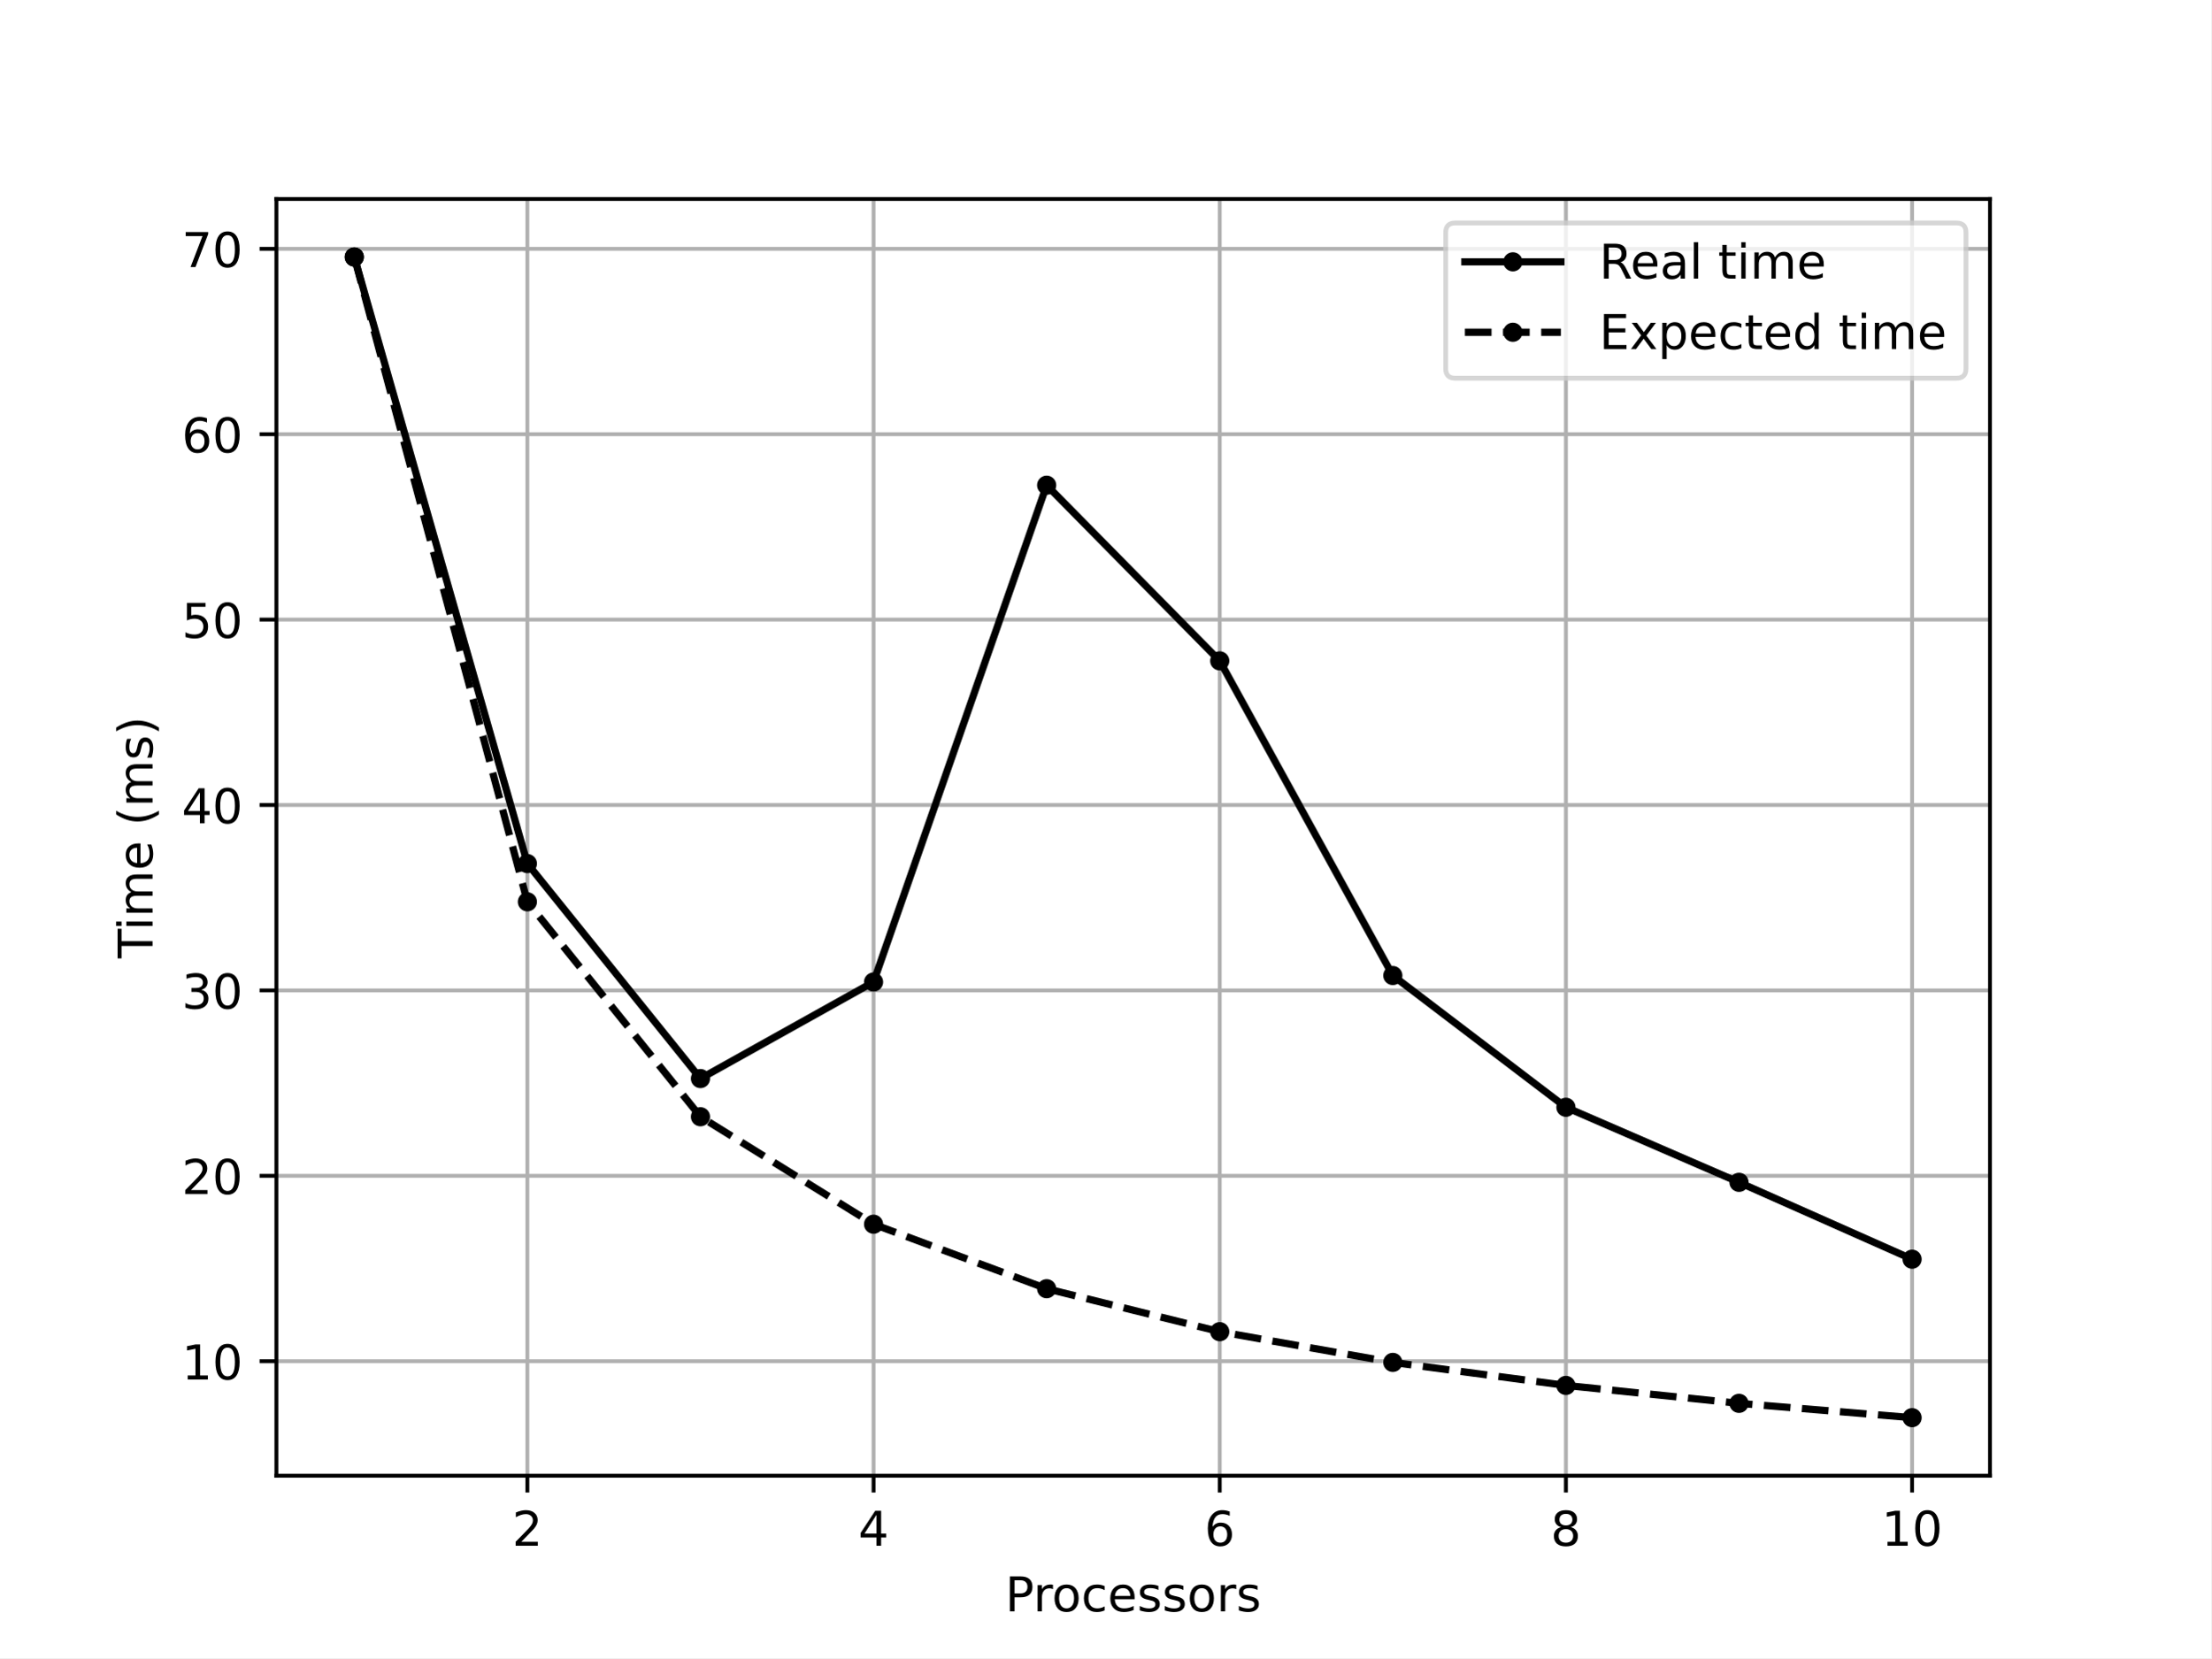
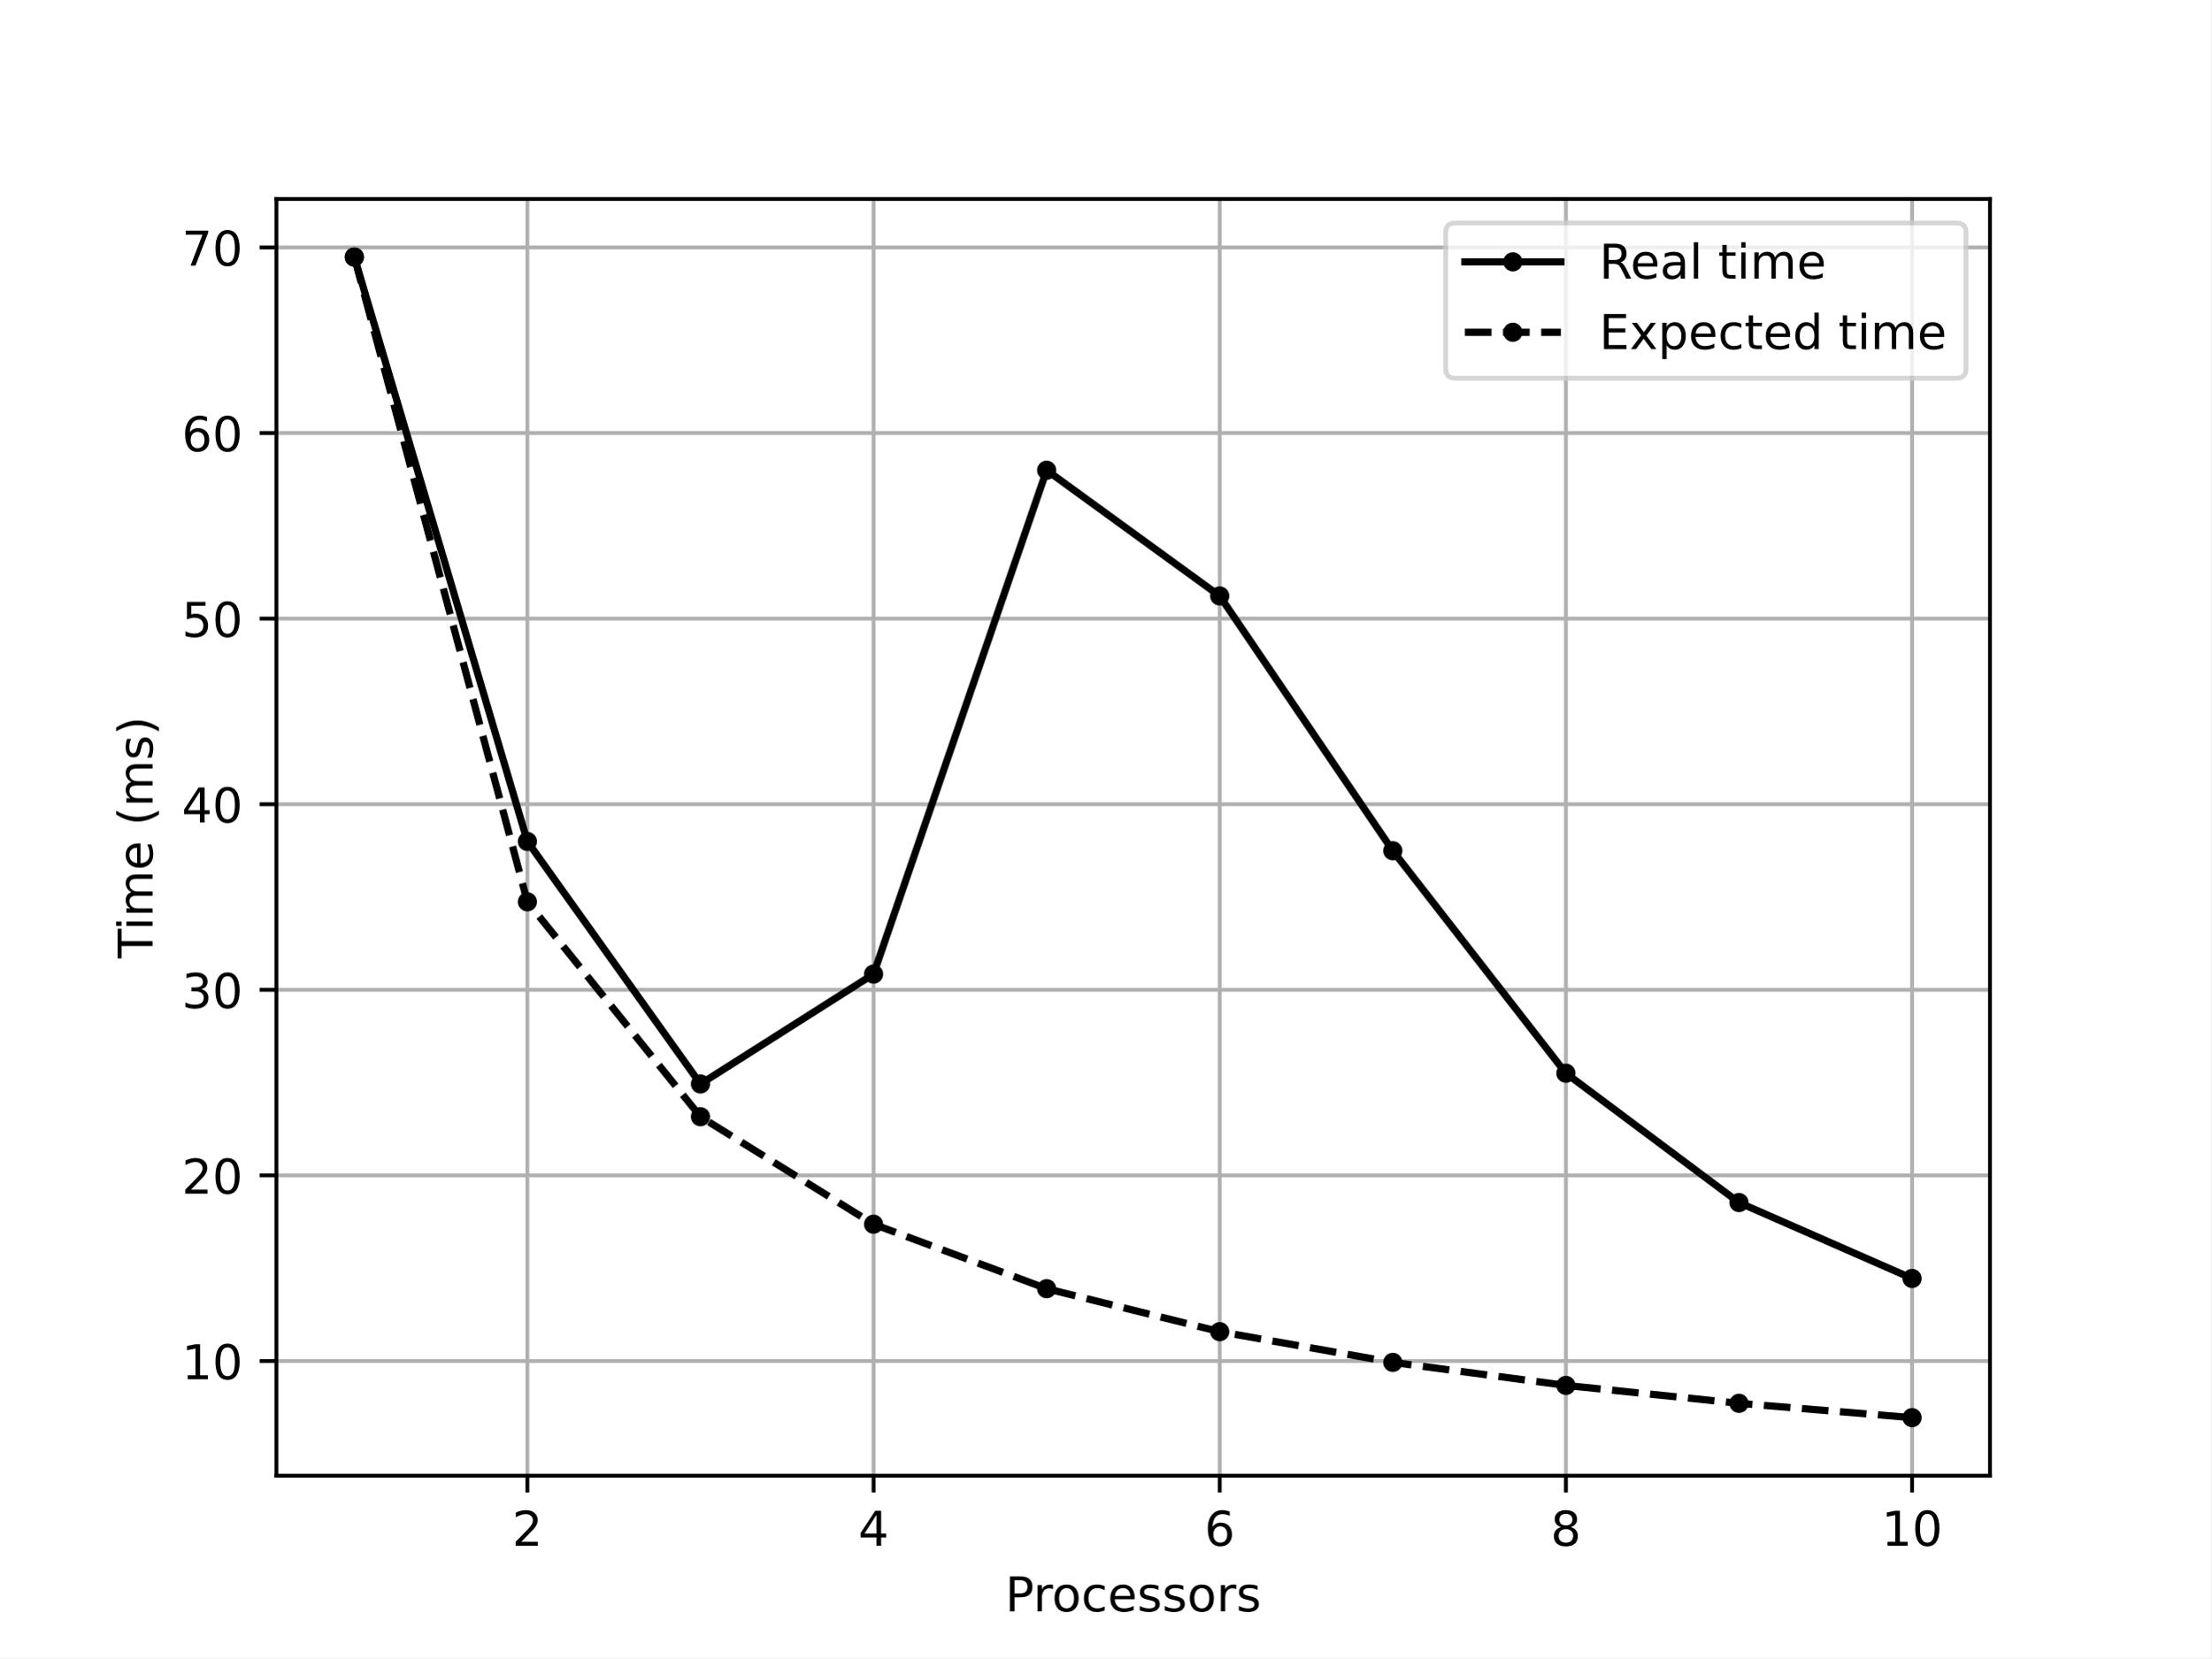
<svg xmlns="http://www.w3.org/2000/svg" xmlns:xlink="http://www.w3.org/1999/xlink" width="460.8pt" height="345.6pt" viewBox="0 0 460.8 345.6" version="1.1">
  <defs>
    <style type="text/css">*{stroke-linejoin: round; stroke-linecap: butt}</style>
  </defs>
  <g id="figure_1">
    <g id="patch_1">
      <path d="M 0 345.6  L 460.8 345.6  L 460.8 0  L 0 0  z " style="fill: #ffffff" />
    </g>
    <g id="axes_1">
      <g id="patch_2">
        <path d="M 57.6 307.584  L 414.72 307.584  L 414.72 41.472  L 57.6 41.472  z " style="fill: #ffffff" />
      </g>
      <g id="matplotlib.axis_1">
        <g id="xtick_1">
          <g id="line2d_1">
-             <path d="M 109.905 307.584  L 109.905 41.472  " clip-path="url(#pf9bf7e2bb9)" style="fill: none; stroke: #b0b0b0; stroke-width: 0.8; stroke-linecap: square" />
+             <path d="M 109.905 307.584  L 109.905 41.472  " clip-path="url(#p9d6f974a1a)" style="fill: none; stroke: #b0b0b0; stroke-width: 0.8; stroke-linecap: square" />
          </g>
          <g id="line2d_2">
            <defs>
-               <path id="md83dcb4586" d="M 0 0  L 0 3.5  " style="stroke: #000000; stroke-width: 0.8" />
-             </defs>
-             <g>
-               <use xlink:href="#md83dcb4586" x="109.905" y="307.584" style="stroke: #000000; stroke-width: 0.8" />
+               <path id="mb2185b8dea" d="M 0 0  L 0 3.5  " style="stroke: #000000; stroke-width: 0.8" />
+             </defs>
+             <g>
+               <use xlink:href="#mb2185b8dea" x="109.905" y="307.584" style="stroke: #000000; stroke-width: 0.8" />
            </g>
          </g>
          <g id="text_1">
            <g transform="translate(106.7242 322.1824) scale(0.1 -0.1)">
              <defs>
                <path id="DejaVuSans-32" d="M 1228 531  L 3431 531  L 3431 0  L 469 0  L 469 531  Q 828 903 1448 1529  Q 2069 2156 2228 2338  Q 2531 2678 2651 2914  Q 2772 3150 2772 3378  Q 2772 3750 2511 3984  Q 2250 4219 1831 4219  Q 1534 4219 1204 4116  Q 875 4013 500 3803  L 500 4441  Q 881 4594 1212 4672  Q 1544 4750 1819 4750  Q 2544 4750 2975 4387  Q 3406 4025 3406 3419  Q 3406 3131 3298 2873  Q 3191 2616 2906 2266  Q 2828 2175 2409 1742  Q 1991 1309 1228 531  z " transform="scale(0.015625)" />
              </defs>
              <use xlink:href="#DejaVuSans-32" />
            </g>
          </g>
        </g>
        <g id="xtick_2">
          <g id="line2d_3">
-             <path d="M 182.051 307.584  L 182.051 41.472  " clip-path="url(#pf9bf7e2bb9)" style="fill: none; stroke: #b0b0b0; stroke-width: 0.8; stroke-linecap: square" />
+             <path d="M 182.051 307.584  L 182.051 41.472  " clip-path="url(#p9d6f974a1a)" style="fill: none; stroke: #b0b0b0; stroke-width: 0.8; stroke-linecap: square" />
          </g>
          <g id="line2d_4">
            <g>
-               <use xlink:href="#md83dcb4586" x="182.051" y="307.584" style="stroke: #000000; stroke-width: 0.8" />
+               <use xlink:href="#mb2185b8dea" x="182.051" y="307.584" style="stroke: #000000; stroke-width: 0.8" />
            </g>
          </g>
          <g id="text_2">
            <g transform="translate(178.8697 322.1824) scale(0.1 -0.1)">
              <defs>
                <path id="DejaVuSans-34" d="M 2419 4116  L 825 1625  L 2419 1625  L 2419 4116  z M 2253 4666  L 3047 4666  L 3047 1625  L 3713 1625  L 3713 1100  L 3047 1100  L 3047 0  L 2419 0  L 2419 1100  L 313 1100  L 313 1709  L 2253 4666  z " transform="scale(0.015625)" />
              </defs>
              <use xlink:href="#DejaVuSans-34" />
            </g>
          </g>
        </g>
        <g id="xtick_3">
          <g id="line2d_5">
-             <path d="M 254.196 307.584  L 254.196 41.472  " clip-path="url(#pf9bf7e2bb9)" style="fill: none; stroke: #b0b0b0; stroke-width: 0.8; stroke-linecap: square" />
+             <path d="M 254.196 307.584  L 254.196 41.472  " clip-path="url(#p9d6f974a1a)" style="fill: none; stroke: #b0b0b0; stroke-width: 0.8; stroke-linecap: square" />
          </g>
          <g id="line2d_6">
            <g>
-               <use xlink:href="#md83dcb4586" x="254.196" y="307.584" style="stroke: #000000; stroke-width: 0.8" />
+               <use xlink:href="#mb2185b8dea" x="254.196" y="307.584" style="stroke: #000000; stroke-width: 0.8" />
            </g>
          </g>
          <g id="text_3">
            <g transform="translate(251.0151 322.1824) scale(0.1 -0.1)">
              <defs>
                <path id="DejaVuSans-36" d="M 2113 2584  Q 1688 2584 1439 2293  Q 1191 2003 1191 1497  Q 1191 994 1439 701  Q 1688 409 2113 409  Q 2538 409 2786 701  Q 3034 994 3034 1497  Q 3034 2003 2786 2293  Q 2538 2584 2113 2584  z M 3366 4563  L 3366 3988  Q 3128 4100 2886 4159  Q 2644 4219 2406 4219  Q 1781 4219 1451 3797  Q 1122 3375 1075 2522  Q 1259 2794 1537 2939  Q 1816 3084 2150 3084  Q 2853 3084 3261 2657  Q 3669 2231 3669 1497  Q 3669 778 3244 343  Q 2819 -91 2113 -91  Q 1303 -91 875 529  Q 447 1150 447 2328  Q 447 3434 972 4092  Q 1497 4750 2381 4750  Q 2619 4750 2861 4703  Q 3103 4656 3366 4563  z " transform="scale(0.015625)" />
              </defs>
              <use xlink:href="#DejaVuSans-36" />
            </g>
          </g>
        </g>
        <g id="xtick_4">
          <g id="line2d_7">
-             <path d="M 326.342 307.584  L 326.342 41.472  " clip-path="url(#pf9bf7e2bb9)" style="fill: none; stroke: #b0b0b0; stroke-width: 0.8; stroke-linecap: square" />
+             <path d="M 326.342 307.584  L 326.342 41.472  " clip-path="url(#p9d6f974a1a)" style="fill: none; stroke: #b0b0b0; stroke-width: 0.8; stroke-linecap: square" />
          </g>
          <g id="line2d_8">
            <g>
-               <use xlink:href="#md83dcb4586" x="326.342" y="307.584" style="stroke: #000000; stroke-width: 0.8" />
+               <use xlink:href="#mb2185b8dea" x="326.342" y="307.584" style="stroke: #000000; stroke-width: 0.8" />
            </g>
          </g>
          <g id="text_4">
            <g transform="translate(323.1606 322.1824) scale(0.1 -0.1)">
              <defs>
                <path id="DejaVuSans-38" d="M 2034 2216  Q 1584 2216 1326 1975  Q 1069 1734 1069 1313  Q 1069 891 1326 650  Q 1584 409 2034 409  Q 2484 409 2743 651  Q 3003 894 3003 1313  Q 3003 1734 2745 1975  Q 2488 2216 2034 2216  z M 1403 2484  Q 997 2584 770 2862  Q 544 3141 544 3541  Q 544 4100 942 4425  Q 1341 4750 2034 4750  Q 2731 4750 3128 4425  Q 3525 4100 3525 3541  Q 3525 3141 3298 2862  Q 3072 2584 2669 2484  Q 3125 2378 3379 2068  Q 3634 1759 3634 1313  Q 3634 634 3220 271  Q 2806 -91 2034 -91  Q 1263 -91 848 271  Q 434 634 434 1313  Q 434 1759 690 2068  Q 947 2378 1403 2484  z M 1172 3481  Q 1172 3119 1398 2916  Q 1625 2713 2034 2713  Q 2441 2713 2670 2916  Q 2900 3119 2900 3481  Q 2900 3844 2670 4047  Q 2441 4250 2034 4250  Q 1625 4250 1398 4047  Q 1172 3844 1172 3481  z " transform="scale(0.015625)" />
              </defs>
              <use xlink:href="#DejaVuSans-38" />
            </g>
          </g>
        </g>
        <g id="xtick_5">
          <g id="line2d_9">
-             <path d="M 398.487 307.584  L 398.487 41.472  " clip-path="url(#pf9bf7e2bb9)" style="fill: none; stroke: #b0b0b0; stroke-width: 0.8; stroke-linecap: square" />
+             <path d="M 398.487 307.584  L 398.487 41.472  " clip-path="url(#p9d6f974a1a)" style="fill: none; stroke: #b0b0b0; stroke-width: 0.8; stroke-linecap: square" />
          </g>
          <g id="line2d_10">
            <g>
-               <use xlink:href="#md83dcb4586" x="398.487" y="307.584" style="stroke: #000000; stroke-width: 0.8" />
+               <use xlink:href="#mb2185b8dea" x="398.487" y="307.584" style="stroke: #000000; stroke-width: 0.8" />
            </g>
          </g>
          <g id="text_5">
            <g transform="translate(392.1248 322.1824) scale(0.1 -0.1)">
              <defs>
                <path id="DejaVuSans-31" d="M 794 531  L 1825 531  L 1825 4091  L 703 3866  L 703 4441  L 1819 4666  L 2450 4666  L 2450 531  L 3481 531  L 3481 0  L 794 0  L 794 531  z " transform="scale(0.015625)" />
                <path id="DejaVuSans-30" d="M 2034 4250  Q 1547 4250 1301 3770  Q 1056 3291 1056 2328  Q 1056 1369 1301 889  Q 1547 409 2034 409  Q 2525 409 2770 889  Q 3016 1369 3016 2328  Q 3016 3291 2770 3770  Q 2525 4250 2034 4250  z M 2034 4750  Q 2819 4750 3233 4129  Q 3647 3509 3647 2328  Q 3647 1150 3233 529  Q 2819 -91 2034 -91  Q 1250 -91 836 529  Q 422 1150 422 2328  Q 422 3509 836 4129  Q 1250 4750 2034 4750  z " transform="scale(0.015625)" />
              </defs>
              <use xlink:href="#DejaVuSans-31" />
              <use xlink:href="#DejaVuSans-30" transform="translate(63.62305 0)" />
            </g>
          </g>
        </g>
        <g id="text_6">
          <g transform="translate(209.4756 335.8606) scale(0.1 -0.1)">
            <defs>
              <path id="DejaVuSans-50" d="M 1259 4147  L 1259 2394  L 2053 2394  Q 2494 2394 2734 2622  Q 2975 2850 2975 3272  Q 2975 3691 2734 3919  Q 2494 4147 2053 4147  L 1259 4147  z M 628 4666  L 2053 4666  Q 2838 4666 3239 4311  Q 3641 3956 3641 3272  Q 3641 2581 3239 2228  Q 2838 1875 2053 1875  L 1259 1875  L 1259 0  L 628 0  L 628 4666  z " transform="scale(0.015625)" />
              <path id="DejaVuSans-72" d="M 2631 2963  Q 2534 3019 2420 3045  Q 2306 3072 2169 3072  Q 1681 3072 1420 2755  Q 1159 2438 1159 1844  L 1159 0  L 581 0  L 581 3500  L 1159 3500  L 1159 2956  Q 1341 3275 1631 3429  Q 1922 3584 2338 3584  Q 2397 3584 2469 3576  Q 2541 3569 2628 3553  L 2631 2963  z " transform="scale(0.015625)" />
              <path id="DejaVuSans-6f" d="M 1959 3097  Q 1497 3097 1228 2736  Q 959 2375 959 1747  Q 959 1119 1226 758  Q 1494 397 1959 397  Q 2419 397 2687 759  Q 2956 1122 2956 1747  Q 2956 2369 2687 2733  Q 2419 3097 1959 3097  z M 1959 3584  Q 2709 3584 3137 3096  Q 3566 2609 3566 1747  Q 3566 888 3137 398  Q 2709 -91 1959 -91  Q 1206 -91 779 398  Q 353 888 353 1747  Q 353 2609 779 3096  Q 1206 3584 1959 3584  z " transform="scale(0.015625)" />
              <path id="DejaVuSans-63" d="M 3122 3366  L 3122 2828  Q 2878 2963 2633 3030  Q 2388 3097 2138 3097  Q 1578 3097 1268 2742  Q 959 2388 959 1747  Q 959 1106 1268 751  Q 1578 397 2138 397  Q 2388 397 2633 464  Q 2878 531 3122 666  L 3122 134  Q 2881 22 2623 -34  Q 2366 -91 2075 -91  Q 1284 -91 818 406  Q 353 903 353 1747  Q 353 2603 823 3093  Q 1294 3584 2113 3584  Q 2378 3584 2631 3529  Q 2884 3475 3122 3366  z " transform="scale(0.015625)" />
              <path id="DejaVuSans-65" d="M 3597 1894  L 3597 1613  L 953 1613  Q 991 1019 1311 708  Q 1631 397 2203 397  Q 2534 397 2845 478  Q 3156 559 3463 722  L 3463 178  Q 3153 47 2828 -22  Q 2503 -91 2169 -91  Q 1331 -91 842 396  Q 353 884 353 1716  Q 353 2575 817 3079  Q 1281 3584 2069 3584  Q 2775 3584 3186 3129  Q 3597 2675 3597 1894  z M 3022 2063  Q 3016 2534 2758 2815  Q 2500 3097 2075 3097  Q 1594 3097 1305 2825  Q 1016 2553 972 2059  L 3022 2063  z " transform="scale(0.015625)" />
              <path id="DejaVuSans-73" d="M 2834 3397  L 2834 2853  Q 2591 2978 2328 3040  Q 2066 3103 1784 3103  Q 1356 3103 1142 2972  Q 928 2841 928 2578  Q 928 2378 1081 2264  Q 1234 2150 1697 2047  L 1894 2003  Q 2506 1872 2764 1633  Q 3022 1394 3022 966  Q 3022 478 2636 193  Q 2250 -91 1575 -91  Q 1294 -91 989 -36  Q 684 19 347 128  L 347 722  Q 666 556 975 473  Q 1284 391 1588 391  Q 1994 391 2212 530  Q 2431 669 2431 922  Q 2431 1156 2273 1281  Q 2116 1406 1581 1522  L 1381 1569  Q 847 1681 609 1914  Q 372 2147 372 2553  Q 372 3047 722 3315  Q 1072 3584 1716 3584  Q 2034 3584 2315 3537  Q 2597 3491 2834 3397  z " transform="scale(0.015625)" />
            </defs>
            <use xlink:href="#DejaVuSans-50" />
            <use xlink:href="#DejaVuSans-72" transform="translate(58.55273 0)" />
            <use xlink:href="#DejaVuSans-6f" transform="translate(97.41602 0)" />
            <use xlink:href="#DejaVuSans-63" transform="translate(158.5977 0)" />
            <use xlink:href="#DejaVuSans-65" transform="translate(213.5781 0)" />
            <use xlink:href="#DejaVuSans-73" transform="translate(275.1016 0)" />
            <use xlink:href="#DejaVuSans-73" transform="translate(327.2012 0)" />
            <use xlink:href="#DejaVuSans-6f" transform="translate(379.3008 0)" />
            <use xlink:href="#DejaVuSans-72" transform="translate(440.4824 0)" />
            <use xlink:href="#DejaVuSans-73" transform="translate(481.5957 0)" />
          </g>
        </g>
      </g>
      <g id="matplotlib.axis_2">
        <g id="ytick_1">
          <g id="line2d_11">
-             <path d="M 57.6 283.724  L 414.72 283.724  " clip-path="url(#pf9bf7e2bb9)" style="fill: none; stroke: #b0b0b0; stroke-width: 0.8; stroke-linecap: square" />
+             <path d="M 57.6 283.682  L 414.72 283.682  " clip-path="url(#p9d6f974a1a)" style="fill: none; stroke: #b0b0b0; stroke-width: 0.8; stroke-linecap: square" />
          </g>
          <g id="line2d_12">
            <defs>
-               <path id="mc382e95b55" d="M 0 0  L -3.5 0  " style="stroke: #000000; stroke-width: 0.8" />
-             </defs>
-             <g>
-               <use xlink:href="#mc382e95b55" x="57.6" y="283.724" style="stroke: #000000; stroke-width: 0.8" />
+               <path id="ma26084a94a" d="M 0 0  L -3.5 0  " style="stroke: #000000; stroke-width: 0.8" />
+             </defs>
+             <g>
+               <use xlink:href="#ma26084a94a" x="57.6" y="283.682" style="stroke: #000000; stroke-width: 0.8" />
            </g>
          </g>
          <g id="text_7">
-             <g transform="translate(37.875 287.5229) scale(0.1 -0.1)">
+             <g transform="translate(37.875 287.4809) scale(0.1 -0.1)">
              <use xlink:href="#DejaVuSans-31" />
              <use xlink:href="#DejaVuSans-30" transform="translate(63.62305 0)" />
            </g>
          </g>
        </g>
        <g id="ytick_2">
          <g id="line2d_13">
-             <path d="M 57.6 245.079  L 414.72 245.079  " clip-path="url(#pf9bf7e2bb9)" style="fill: none; stroke: #b0b0b0; stroke-width: 0.8; stroke-linecap: square" />
+             <path d="M 57.6 244.995  L 414.72 244.995  " clip-path="url(#p9d6f974a1a)" style="fill: none; stroke: #b0b0b0; stroke-width: 0.8; stroke-linecap: square" />
          </g>
          <g id="line2d_14">
            <g>
-               <use xlink:href="#mc382e95b55" x="57.6" y="245.079" style="stroke: #000000; stroke-width: 0.8" />
+               <use xlink:href="#ma26084a94a" x="57.6" y="244.995" style="stroke: #000000; stroke-width: 0.8" />
            </g>
          </g>
          <g id="text_8">
-             <g transform="translate(37.875 248.8785) scale(0.1 -0.1)">
+             <g transform="translate(37.875 248.7947) scale(0.1 -0.1)">
              <use xlink:href="#DejaVuSans-32" />
              <use xlink:href="#DejaVuSans-30" transform="translate(63.62305 0)" />
            </g>
          </g>
        </g>
        <g id="ytick_3">
          <g id="line2d_15">
-             <path d="M 57.6 206.435  L 414.72 206.435  " clip-path="url(#pf9bf7e2bb9)" style="fill: none; stroke: #b0b0b0; stroke-width: 0.8; stroke-linecap: square" />
+             <path d="M 57.6 206.309  L 414.72 206.309  " clip-path="url(#p9d6f974a1a)" style="fill: none; stroke: #b0b0b0; stroke-width: 0.8; stroke-linecap: square" />
          </g>
          <g id="line2d_16">
            <g>
-               <use xlink:href="#mc382e95b55" x="57.6" y="206.435" style="stroke: #000000; stroke-width: 0.8" />
+               <use xlink:href="#ma26084a94a" x="57.6" y="206.309" style="stroke: #000000; stroke-width: 0.8" />
            </g>
          </g>
          <g id="text_9">
-             <g transform="translate(37.875 210.2342) scale(0.1 -0.1)">
+             <g transform="translate(37.875 210.1084) scale(0.1 -0.1)">
              <defs>
                <path id="DejaVuSans-33" d="M 2597 2516  Q 3050 2419 3304 2112  Q 3559 1806 3559 1356  Q 3559 666 3084 287  Q 2609 -91 1734 -91  Q 1441 -91 1130 -33  Q 819 25 488 141  L 488 750  Q 750 597 1062 519  Q 1375 441 1716 441  Q 2309 441 2620 675  Q 2931 909 2931 1356  Q 2931 1769 2642 2001  Q 2353 2234 1838 2234  L 1294 2234  L 1294 2753  L 1863 2753  Q 2328 2753 2575 2939  Q 2822 3125 2822 3475  Q 2822 3834 2567 4026  Q 2313 4219 1838 4219  Q 1578 4219 1281 4162  Q 984 4106 628 3988  L 628 4550  Q 988 4650 1302 4700  Q 1616 4750 1894 4750  Q 2613 4750 3031 4423  Q 3450 4097 3450 3541  Q 3450 3153 3228 2886  Q 3006 2619 2597 2516  z " transform="scale(0.015625)" />
              </defs>
              <use xlink:href="#DejaVuSans-33" />
              <use xlink:href="#DejaVuSans-30" transform="translate(63.62305 0)" />
            </g>
          </g>
        </g>
        <g id="ytick_4">
          <g id="line2d_17">
-             <path d="M 57.6 167.791  L 414.72 167.791  " clip-path="url(#pf9bf7e2bb9)" style="fill: none; stroke: #b0b0b0; stroke-width: 0.8; stroke-linecap: square" />
+             <path d="M 57.6 167.623  L 414.72 167.623  " clip-path="url(#p9d6f974a1a)" style="fill: none; stroke: #b0b0b0; stroke-width: 0.8; stroke-linecap: square" />
          </g>
          <g id="line2d_18">
            <g>
-               <use xlink:href="#mc382e95b55" x="57.6" y="167.791" style="stroke: #000000; stroke-width: 0.8" />
+               <use xlink:href="#ma26084a94a" x="57.6" y="167.623" style="stroke: #000000; stroke-width: 0.8" />
            </g>
          </g>
          <g id="text_10">
-             <g transform="translate(37.875 171.5898) scale(0.1 -0.1)">
+             <g transform="translate(37.875 171.4221) scale(0.1 -0.1)">
              <use xlink:href="#DejaVuSans-34" />
              <use xlink:href="#DejaVuSans-30" transform="translate(63.62305 0)" />
            </g>
          </g>
        </g>
        <g id="ytick_5">
          <g id="line2d_19">
-             <path d="M 57.6 129.146  L 414.72 129.146  " clip-path="url(#pf9bf7e2bb9)" style="fill: none; stroke: #b0b0b0; stroke-width: 0.8; stroke-linecap: square" />
+             <path d="M 57.6 128.937  L 414.72 128.937  " clip-path="url(#p9d6f974a1a)" style="fill: none; stroke: #b0b0b0; stroke-width: 0.8; stroke-linecap: square" />
          </g>
          <g id="line2d_20">
            <g>
-               <use xlink:href="#mc382e95b55" x="57.6" y="129.146" style="stroke: #000000; stroke-width: 0.8" />
+               <use xlink:href="#ma26084a94a" x="57.6" y="128.937" style="stroke: #000000; stroke-width: 0.8" />
            </g>
          </g>
          <g id="text_11">
-             <g transform="translate(37.875 132.9455) scale(0.1 -0.1)">
+             <g transform="translate(37.875 132.7358) scale(0.1 -0.1)">
              <defs>
                <path id="DejaVuSans-35" d="M 691 4666  L 3169 4666  L 3169 4134  L 1269 4134  L 1269 2991  Q 1406 3038 1543 3061  Q 1681 3084 1819 3084  Q 2600 3084 3056 2656  Q 3513 2228 3513 1497  Q 3513 744 3044 326  Q 2575 -91 1722 -91  Q 1428 -91 1123 -41  Q 819 9 494 109  L 494 744  Q 775 591 1075 516  Q 1375 441 1709 441  Q 2250 441 2565 725  Q 2881 1009 2881 1497  Q 2881 1984 2565 2268  Q 2250 2553 1709 2553  Q 1456 2553 1204 2497  Q 953 2441 691 2322  L 691 4666  z " transform="scale(0.015625)" />
              </defs>
              <use xlink:href="#DejaVuSans-35" />
              <use xlink:href="#DejaVuSans-30" transform="translate(63.62305 0)" />
            </g>
          </g>
        </g>
        <g id="ytick_6">
          <g id="line2d_21">
-             <path d="M 57.6 90.502  L 414.72 90.502  " clip-path="url(#pf9bf7e2bb9)" style="fill: none; stroke: #b0b0b0; stroke-width: 0.8; stroke-linecap: square" />
+             <path d="M 57.6 90.25  L 414.72 90.25  " clip-path="url(#p9d6f974a1a)" style="fill: none; stroke: #b0b0b0; stroke-width: 0.8; stroke-linecap: square" />
          </g>
          <g id="line2d_22">
            <g>
-               <use xlink:href="#mc382e95b55" x="57.6" y="90.502" style="stroke: #000000; stroke-width: 0.8" />
+               <use xlink:href="#ma26084a94a" x="57.6" y="90.25" style="stroke: #000000; stroke-width: 0.8" />
            </g>
          </g>
          <g id="text_12">
-             <g transform="translate(37.875 94.30116) scale(0.1 -0.1)">
+             <g transform="translate(37.875 94.04955) scale(0.1 -0.1)">
              <use xlink:href="#DejaVuSans-36" />
              <use xlink:href="#DejaVuSans-30" transform="translate(63.62305 0)" />
            </g>
          </g>
        </g>
        <g id="ytick_7">
          <g id="line2d_23">
-             <path d="M 57.6 51.858  L 414.72 51.858  " clip-path="url(#pf9bf7e2bb9)" style="fill: none; stroke: #b0b0b0; stroke-width: 0.8; stroke-linecap: square" />
+             <path d="M 57.6 51.564  L 414.72 51.564  " clip-path="url(#p9d6f974a1a)" style="fill: none; stroke: #b0b0b0; stroke-width: 0.8; stroke-linecap: square" />
          </g>
          <g id="line2d_24">
            <g>
-               <use xlink:href="#mc382e95b55" x="57.6" y="51.858" style="stroke: #000000; stroke-width: 0.8" />
+               <use xlink:href="#ma26084a94a" x="57.6" y="51.564" style="stroke: #000000; stroke-width: 0.8" />
            </g>
          </g>
          <g id="text_13">
-             <g transform="translate(37.875 55.65682) scale(0.1 -0.1)">
+             <g transform="translate(37.875 55.36327) scale(0.1 -0.1)">
              <defs>
                <path id="DejaVuSans-37" d="M 525 4666  L 3525 4666  L 3525 4397  L 1831 0  L 1172 0  L 2766 4134  L 525 4134  L 525 4666  z " transform="scale(0.015625)" />
              </defs>
              <use xlink:href="#DejaVuSans-37" />
              <use xlink:href="#DejaVuSans-30" transform="translate(63.62305 0)" />
            </g>
          </g>
        </g>
        <g id="text_14">
          <g transform="translate(31.79531 199.7272) rotate(-90) scale(0.1 -0.1)">
            <defs>
              <path id="DejaVuSans-54" d="M -19 4666  L 3928 4666  L 3928 4134  L 2272 4134  L 2272 0  L 1638 0  L 1638 4134  L -19 4134  L -19 4666  z " transform="scale(0.015625)" />
              <path id="DejaVuSans-69" d="M 603 3500  L 1178 3500  L 1178 0  L 603 0  L 603 3500  z M 603 4863  L 1178 4863  L 1178 4134  L 603 4134  L 603 4863  z " transform="scale(0.015625)" />
              <path id="DejaVuSans-6d" d="M 3328 2828  Q 3544 3216 3844 3400  Q 4144 3584 4550 3584  Q 5097 3584 5394 3201  Q 5691 2819 5691 2113  L 5691 0  L 5113 0  L 5113 2094  Q 5113 2597 4934 2840  Q 4756 3084 4391 3084  Q 3944 3084 3684 2787  Q 3425 2491 3425 1978  L 3425 0  L 2847 0  L 2847 2094  Q 2847 2600 2669 2842  Q 2491 3084 2119 3084  Q 1678 3084 1418 2786  Q 1159 2488 1159 1978  L 1159 0  L 581 0  L 581 3500  L 1159 3500  L 1159 2956  Q 1356 3278 1631 3431  Q 1906 3584 2284 3584  Q 2666 3584 2933 3390  Q 3200 3197 3328 2828  z " transform="scale(0.015625)" />
              <path id="DejaVuSans-20" transform="scale(0.015625)" />
              <path id="DejaVuSans-28" d="M 1984 4856  Q 1566 4138 1362 3434  Q 1159 2731 1159 2009  Q 1159 1288 1364 580  Q 1569 -128 1984 -844  L 1484 -844  Q 1016 -109 783 600  Q 550 1309 550 2009  Q 550 2706 781 3412  Q 1013 4119 1484 4856  L 1984 4856  z " transform="scale(0.015625)" />
              <path id="DejaVuSans-29" d="M 513 4856  L 1013 4856  Q 1481 4119 1714 3412  Q 1947 2706 1947 2009  Q 1947 1309 1714 600  Q 1481 -109 1013 -844  L 513 -844  Q 928 -128 1133 580  Q 1338 1288 1338 2009  Q 1338 2731 1133 3434  Q 928 4138 513 4856  z " transform="scale(0.015625)" />
            </defs>
            <use xlink:href="#DejaVuSans-54" />
            <use xlink:href="#DejaVuSans-69" transform="translate(57.95898 0)" />
            <use xlink:href="#DejaVuSans-6d" transform="translate(85.74219 0)" />
            <use xlink:href="#DejaVuSans-65" transform="translate(183.1543 0)" />
            <use xlink:href="#DejaVuSans-20" transform="translate(244.6777 0)" />
            <use xlink:href="#DejaVuSans-28" transform="translate(276.4648 0)" />
            <use xlink:href="#DejaVuSans-6d" transform="translate(315.4785 0)" />
            <use xlink:href="#DejaVuSans-73" transform="translate(412.8906 0)" />
            <use xlink:href="#DejaVuSans-29" transform="translate(464.9902 0)" />
          </g>
        </g>
      </g>
      <g id="line2d_25">
-         <path d="M 73.833 53.568  L 109.905 180  L 145.978 224.809  L 182.051 204.68  L 218.124 101.132  L 254.196 137.745  L 290.269 203.33  L 326.342 230.793  L 362.415 246.435  L 398.487 262.458  " clip-path="url(#pf9bf7e2bb9)" style="fill: none; stroke: #000000; stroke-width: 1.5; stroke-linecap: square" />
+         <path d="M 73.833 53.568  L 109.905 175.39  L 145.978 225.937  L 182.051 203.031  L 218.124 98.01  L 254.196 124.215  L 290.269 177.326  L 326.342 223.698  L 362.415 250.653  L 398.487 266.478  " clip-path="url(#p9d6f974a1a)" style="fill: none; stroke: #000000; stroke-width: 1.5; stroke-linecap: square" />
        <defs>
-           <path id="m21d0b0c803" d="M 0 1.5  C 0.398 1.5 0.779 1.342 1.061 1.061  C 1.342 0.779 1.5 0.398 1.5 0  C 1.5 -0.398 1.342 -0.779 1.061 -1.061  C 0.779 -1.342 0.398 -1.5 0 -1.5  C -0.398 -1.5 -0.779 -1.342 -1.061 -1.061  C -1.342 -0.779 -1.5 -0.398 -1.5 0  C -1.5 0.398 -1.342 0.779 -1.061 1.061  C -0.779 1.342 -0.398 1.5 0 1.5  z " style="stroke: #000000" />
+           <path id="md24afcc327" d="M 0 1.5  C 0.398 1.5 0.779 1.342 1.061 1.061  C 1.342 0.779 1.5 0.398 1.5 0  C 1.5 -0.398 1.342 -0.779 1.061 -1.061  C 0.779 -1.342 0.398 -1.5 0 -1.5  C -0.398 -1.5 -0.779 -1.342 -1.061 -1.061  C -1.342 -0.779 -1.5 -0.398 -1.5 0  C -1.5 0.398 -1.342 0.779 -1.061 1.061  C -0.779 1.342 -0.398 1.5 0 1.5  z " style="stroke: #000000" />
        </defs>
-         <g clip-path="url(#pf9bf7e2bb9)">
-           <use xlink:href="#m21d0b0c803" x="73.833" y="53.568" style="stroke: #000000" />
-           <use xlink:href="#m21d0b0c803" x="109.905" y="180" style="stroke: #000000" />
-           <use xlink:href="#m21d0b0c803" x="145.978" y="224.809" style="stroke: #000000" />
-           <use xlink:href="#m21d0b0c803" x="182.051" y="204.68" style="stroke: #000000" />
-           <use xlink:href="#m21d0b0c803" x="218.124" y="101.132" style="stroke: #000000" />
-           <use xlink:href="#m21d0b0c803" x="254.196" y="137.745" style="stroke: #000000" />
-           <use xlink:href="#m21d0b0c803" x="290.269" y="203.33" style="stroke: #000000" />
-           <use xlink:href="#m21d0b0c803" x="326.342" y="230.793" style="stroke: #000000" />
-           <use xlink:href="#m21d0b0c803" x="362.415" y="246.435" style="stroke: #000000" />
-           <use xlink:href="#m21d0b0c803" x="398.487" y="262.458" style="stroke: #000000" />
+         <g clip-path="url(#p9d6f974a1a)">
+           <use xlink:href="#md24afcc327" x="73.833" y="53.568" style="stroke: #000000" />
+           <use xlink:href="#md24afcc327" x="109.905" y="175.39" style="stroke: #000000" />
+           <use xlink:href="#md24afcc327" x="145.978" y="225.937" style="stroke: #000000" />
+           <use xlink:href="#md24afcc327" x="182.051" y="203.031" style="stroke: #000000" />
+           <use xlink:href="#md24afcc327" x="218.124" y="98.01" style="stroke: #000000" />
+           <use xlink:href="#md24afcc327" x="254.196" y="124.215" style="stroke: #000000" />
+           <use xlink:href="#md24afcc327" x="290.269" y="177.326" style="stroke: #000000" />
+           <use xlink:href="#md24afcc327" x="326.342" y="223.698" style="stroke: #000000" />
+           <use xlink:href="#md24afcc327" x="362.415" y="250.653" style="stroke: #000000" />
+           <use xlink:href="#md24afcc327" x="398.487" y="266.478" style="stroke: #000000" />
        </g>
      </g>
      <g id="line2d_26">
-         <path d="M 73.833 53.568  L 109.905 187.968  L 145.978 232.768  L 182.051 255.168  L 218.124 268.608  L 254.196 277.568  L 290.269 283.968  L 326.342 288.768  L 362.415 292.501  L 398.487 295.488  " clip-path="url(#pf9bf7e2bb9)" style="fill: none; stroke-dasharray: 5.55,2.4; stroke-dashoffset: 0; stroke: #000000; stroke-width: 1.5" />
-         <g clip-path="url(#pf9bf7e2bb9)">
-           <use xlink:href="#m21d0b0c803" x="73.833" y="53.568" style="stroke: #000000" />
-           <use xlink:href="#m21d0b0c803" x="109.905" y="187.968" style="stroke: #000000" />
-           <use xlink:href="#m21d0b0c803" x="145.978" y="232.768" style="stroke: #000000" />
-           <use xlink:href="#m21d0b0c803" x="182.051" y="255.168" style="stroke: #000000" />
-           <use xlink:href="#m21d0b0c803" x="218.124" y="268.608" style="stroke: #000000" />
-           <use xlink:href="#m21d0b0c803" x="254.196" y="277.568" style="stroke: #000000" />
-           <use xlink:href="#m21d0b0c803" x="290.269" y="283.968" style="stroke: #000000" />
-           <use xlink:href="#m21d0b0c803" x="326.342" y="288.768" style="stroke: #000000" />
-           <use xlink:href="#m21d0b0c803" x="362.415" y="292.501" style="stroke: #000000" />
-           <use xlink:href="#m21d0b0c803" x="398.487" y="295.488" style="stroke: #000000" />
+         <path d="M 73.833 53.568  L 109.905 187.968  L 145.978 232.768  L 182.051 255.168  L 218.124 268.608  L 254.196 277.568  L 290.269 283.968  L 326.342 288.768  L 362.415 292.501  L 398.487 295.488  " clip-path="url(#p9d6f974a1a)" style="fill: none; stroke-dasharray: 5.55,2.4; stroke-dashoffset: 0; stroke: #000000; stroke-width: 1.5" />
+         <g clip-path="url(#p9d6f974a1a)">
+           <use xlink:href="#md24afcc327" x="73.833" y="53.568" style="stroke: #000000" />
+           <use xlink:href="#md24afcc327" x="109.905" y="187.968" style="stroke: #000000" />
+           <use xlink:href="#md24afcc327" x="145.978" y="232.768" style="stroke: #000000" />
+           <use xlink:href="#md24afcc327" x="182.051" y="255.168" style="stroke: #000000" />
+           <use xlink:href="#md24afcc327" x="218.124" y="268.608" style="stroke: #000000" />
+           <use xlink:href="#md24afcc327" x="254.196" y="277.568" style="stroke: #000000" />
+           <use xlink:href="#md24afcc327" x="290.269" y="283.968" style="stroke: #000000" />
+           <use xlink:href="#md24afcc327" x="326.342" y="288.768" style="stroke: #000000" />
+           <use xlink:href="#md24afcc327" x="362.415" y="292.501" style="stroke: #000000" />
+           <use xlink:href="#md24afcc327" x="398.487" y="295.488" style="stroke: #000000" />
        </g>
      </g>
      <g id="patch_3">
        <path d="M 57.6 307.584  L 57.6 41.472  " style="fill: none; stroke: #000000; stroke-width: 0.8; stroke-linejoin: miter; stroke-linecap: square" />
      </g>
      <g id="patch_4">
        <path d="M 414.72 307.584  L 414.72 41.472  " style="fill: none; stroke: #000000; stroke-width: 0.8; stroke-linejoin: miter; stroke-linecap: square" />
      </g>
      <g id="patch_5">
        <path d="M 57.6 307.584  L 414.72 307.584  " style="fill: none; stroke: #000000; stroke-width: 0.8; stroke-linejoin: miter; stroke-linecap: square" />
      </g>
      <g id="patch_6">
        <path d="M 57.6 41.472  L 414.72 41.472  " style="fill: none; stroke: #000000; stroke-width: 0.8; stroke-linejoin: miter; stroke-linecap: square" />
      </g>
      <g id="legend_1">
        <g id="patch_7">
          <path d="M 303.29 78.828  L 407.72 78.828  Q 409.72 78.828 409.72 76.828  L 409.72 48.472  Q 409.72 46.472 407.72 46.472  L 303.29 46.472  Q 301.29 46.472 301.29 48.472  L 301.29 76.828  Q 301.29 78.828 303.29 78.828  z " style="fill: #ffffff; opacity: 0.8; stroke: #cccccc; stroke-linejoin: miter" />
        </g>
        <g id="line2d_27">
          <path d="M 305.29 54.57  L 315.29 54.57  L 325.29 54.57  " style="fill: none; stroke: #000000; stroke-width: 1.5; stroke-linecap: square" />
          <g>
-             <use xlink:href="#m21d0b0c803" x="315.29" y="54.57" style="stroke: #000000" />
+             <use xlink:href="#md24afcc327" x="315.29" y="54.57" style="stroke: #000000" />
          </g>
        </g>
        <g id="text_15">
          <g transform="translate(333.2903 58.07044) scale(0.1 -0.1)">
            <defs>
              <path id="DejaVuSans-52" d="M 2841 2188  Q 3044 2119 3236 1894  Q 3428 1669 3622 1275  L 4263 0  L 3584 0  L 2988 1197  Q 2756 1666 2539 1819  Q 2322 1972 1947 1972  L 1259 1972  L 1259 0  L 628 0  L 628 4666  L 2053 4666  Q 2853 4666 3247 4331  Q 3641 3997 3641 3322  Q 3641 2881 3436 2590  Q 3231 2300 2841 2188  z M 1259 4147  L 1259 2491  L 2053 2491  Q 2509 2491 2742 2702  Q 2975 2913 2975 3322  Q 2975 3731 2742 3939  Q 2509 4147 2053 4147  L 1259 4147  z " transform="scale(0.015625)" />
              <path id="DejaVuSans-61" d="M 2194 1759  Q 1497 1759 1228 1600  Q 959 1441 959 1056  Q 959 750 1161 570  Q 1363 391 1709 391  Q 2188 391 2477 730  Q 2766 1069 2766 1631  L 2766 1759  L 2194 1759  z M 3341 1997  L 3341 0  L 2766 0  L 2766 531  Q 2569 213 2275 61  Q 1981 -91 1556 -91  Q 1019 -91 701 211  Q 384 513 384 1019  Q 384 1609 779 1909  Q 1175 2209 1959 2209  L 2766 2209  L 2766 2266  Q 2766 2663 2505 2880  Q 2244 3097 1772 3097  Q 1472 3097 1187 3025  Q 903 2953 641 2809  L 641 3341  Q 956 3463 1253 3523  Q 1550 3584 1831 3584  Q 2591 3584 2966 3190  Q 3341 2797 3341 1997  z " transform="scale(0.015625)" />
              <path id="DejaVuSans-6c" d="M 603 4863  L 1178 4863  L 1178 0  L 603 0  L 603 4863  z " transform="scale(0.015625)" />
              <path id="DejaVuSans-74" d="M 1172 4494  L 1172 3500  L 2356 3500  L 2356 3053  L 1172 3053  L 1172 1153  Q 1172 725 1289 603  Q 1406 481 1766 481  L 2356 481  L 2356 0  L 1766 0  Q 1100 0 847 248  Q 594 497 594 1153  L 594 3053  L 172 3053  L 172 3500  L 594 3500  L 594 4494  L 1172 4494  z " transform="scale(0.015625)" />
            </defs>
            <use xlink:href="#DejaVuSans-52" />
            <use xlink:href="#DejaVuSans-65" transform="translate(64.98242 0)" />
            <use xlink:href="#DejaVuSans-61" transform="translate(126.5059 0)" />
            <use xlink:href="#DejaVuSans-6c" transform="translate(187.7852 0)" />
            <use xlink:href="#DejaVuSans-20" transform="translate(215.5684 0)" />
            <use xlink:href="#DejaVuSans-74" transform="translate(247.3555 0)" />
            <use xlink:href="#DejaVuSans-69" transform="translate(286.5645 0)" />
            <use xlink:href="#DejaVuSans-6d" transform="translate(314.3477 0)" />
            <use xlink:href="#DejaVuSans-65" transform="translate(411.7598 0)" />
          </g>
        </g>
        <g id="line2d_28">
          <path d="M 305.29 69.249  L 315.29 69.249  L 325.29 69.249  " style="fill: none; stroke-dasharray: 5.55,2.4; stroke-dashoffset: 0; stroke: #000000; stroke-width: 1.5" />
          <g>
-             <use xlink:href="#m21d0b0c803" x="315.29" y="69.249" style="stroke: #000000" />
+             <use xlink:href="#md24afcc327" x="315.29" y="69.249" style="stroke: #000000" />
          </g>
        </g>
        <g id="text_16">
          <g transform="translate(333.2903 72.74856) scale(0.1 -0.1)">
            <defs>
              <path id="DejaVuSans-45" d="M 628 4666  L 3578 4666  L 3578 4134  L 1259 4134  L 1259 2753  L 3481 2753  L 3481 2222  L 1259 2222  L 1259 531  L 3634 531  L 3634 0  L 628 0  L 628 4666  z " transform="scale(0.015625)" />
              <path id="DejaVuSans-78" d="M 3513 3500  L 2247 1797  L 3578 0  L 2900 0  L 1881 1375  L 863 0  L 184 0  L 1544 1831  L 300 3500  L 978 3500  L 1906 2253  L 2834 3500  L 3513 3500  z " transform="scale(0.015625)" />
              <path id="DejaVuSans-70" d="M 1159 525  L 1159 -1331  L 581 -1331  L 581 3500  L 1159 3500  L 1159 2969  Q 1341 3281 1617 3432  Q 1894 3584 2278 3584  Q 2916 3584 3314 3078  Q 3713 2572 3713 1747  Q 3713 922 3314 415  Q 2916 -91 2278 -91  Q 1894 -91 1617 61  Q 1341 213 1159 525  z M 3116 1747  Q 3116 2381 2855 2742  Q 2594 3103 2138 3103  Q 1681 3103 1420 2742  Q 1159 2381 1159 1747  Q 1159 1113 1420 752  Q 1681 391 2138 391  Q 2594 391 2855 752  Q 3116 1113 3116 1747  z " transform="scale(0.015625)" />
              <path id="DejaVuSans-64" d="M 2906 2969  L 2906 4863  L 3481 4863  L 3481 0  L 2906 0  L 2906 525  Q 2725 213 2448 61  Q 2172 -91 1784 -91  Q 1150 -91 751 415  Q 353 922 353 1747  Q 353 2572 751 3078  Q 1150 3584 1784 3584  Q 2172 3584 2448 3432  Q 2725 3281 2906 2969  z M 947 1747  Q 947 1113 1208 752  Q 1469 391 1925 391  Q 2381 391 2643 752  Q 2906 1113 2906 1747  Q 2906 2381 2643 2742  Q 2381 3103 1925 3103  Q 1469 3103 1208 2742  Q 947 2381 947 1747  z " transform="scale(0.015625)" />
            </defs>
            <use xlink:href="#DejaVuSans-45" />
            <use xlink:href="#DejaVuSans-78" transform="translate(63.18359 0)" />
            <use xlink:href="#DejaVuSans-70" transform="translate(122.3633 0)" />
            <use xlink:href="#DejaVuSans-65" transform="translate(185.8398 0)" />
            <use xlink:href="#DejaVuSans-63" transform="translate(247.3633 0)" />
            <use xlink:href="#DejaVuSans-74" transform="translate(302.3438 0)" />
            <use xlink:href="#DejaVuSans-65" transform="translate(341.5527 0)" />
            <use xlink:href="#DejaVuSans-64" transform="translate(403.0762 0)" />
            <use xlink:href="#DejaVuSans-20" transform="translate(466.5527 0)" />
            <use xlink:href="#DejaVuSans-74" transform="translate(498.3398 0)" />
            <use xlink:href="#DejaVuSans-69" transform="translate(537.5488 0)" />
            <use xlink:href="#DejaVuSans-6d" transform="translate(565.332 0)" />
            <use xlink:href="#DejaVuSans-65" transform="translate(662.7441 0)" />
          </g>
        </g>
      </g>
    </g>
  </g>
  <defs>
-     <clipPath id="pf9bf7e2bb9">
+     <clipPath id="p9d6f974a1a">
      <rect x="57.6" y="41.472" width="357.12" height="266.112" />
    </clipPath>
  </defs>
</svg>
